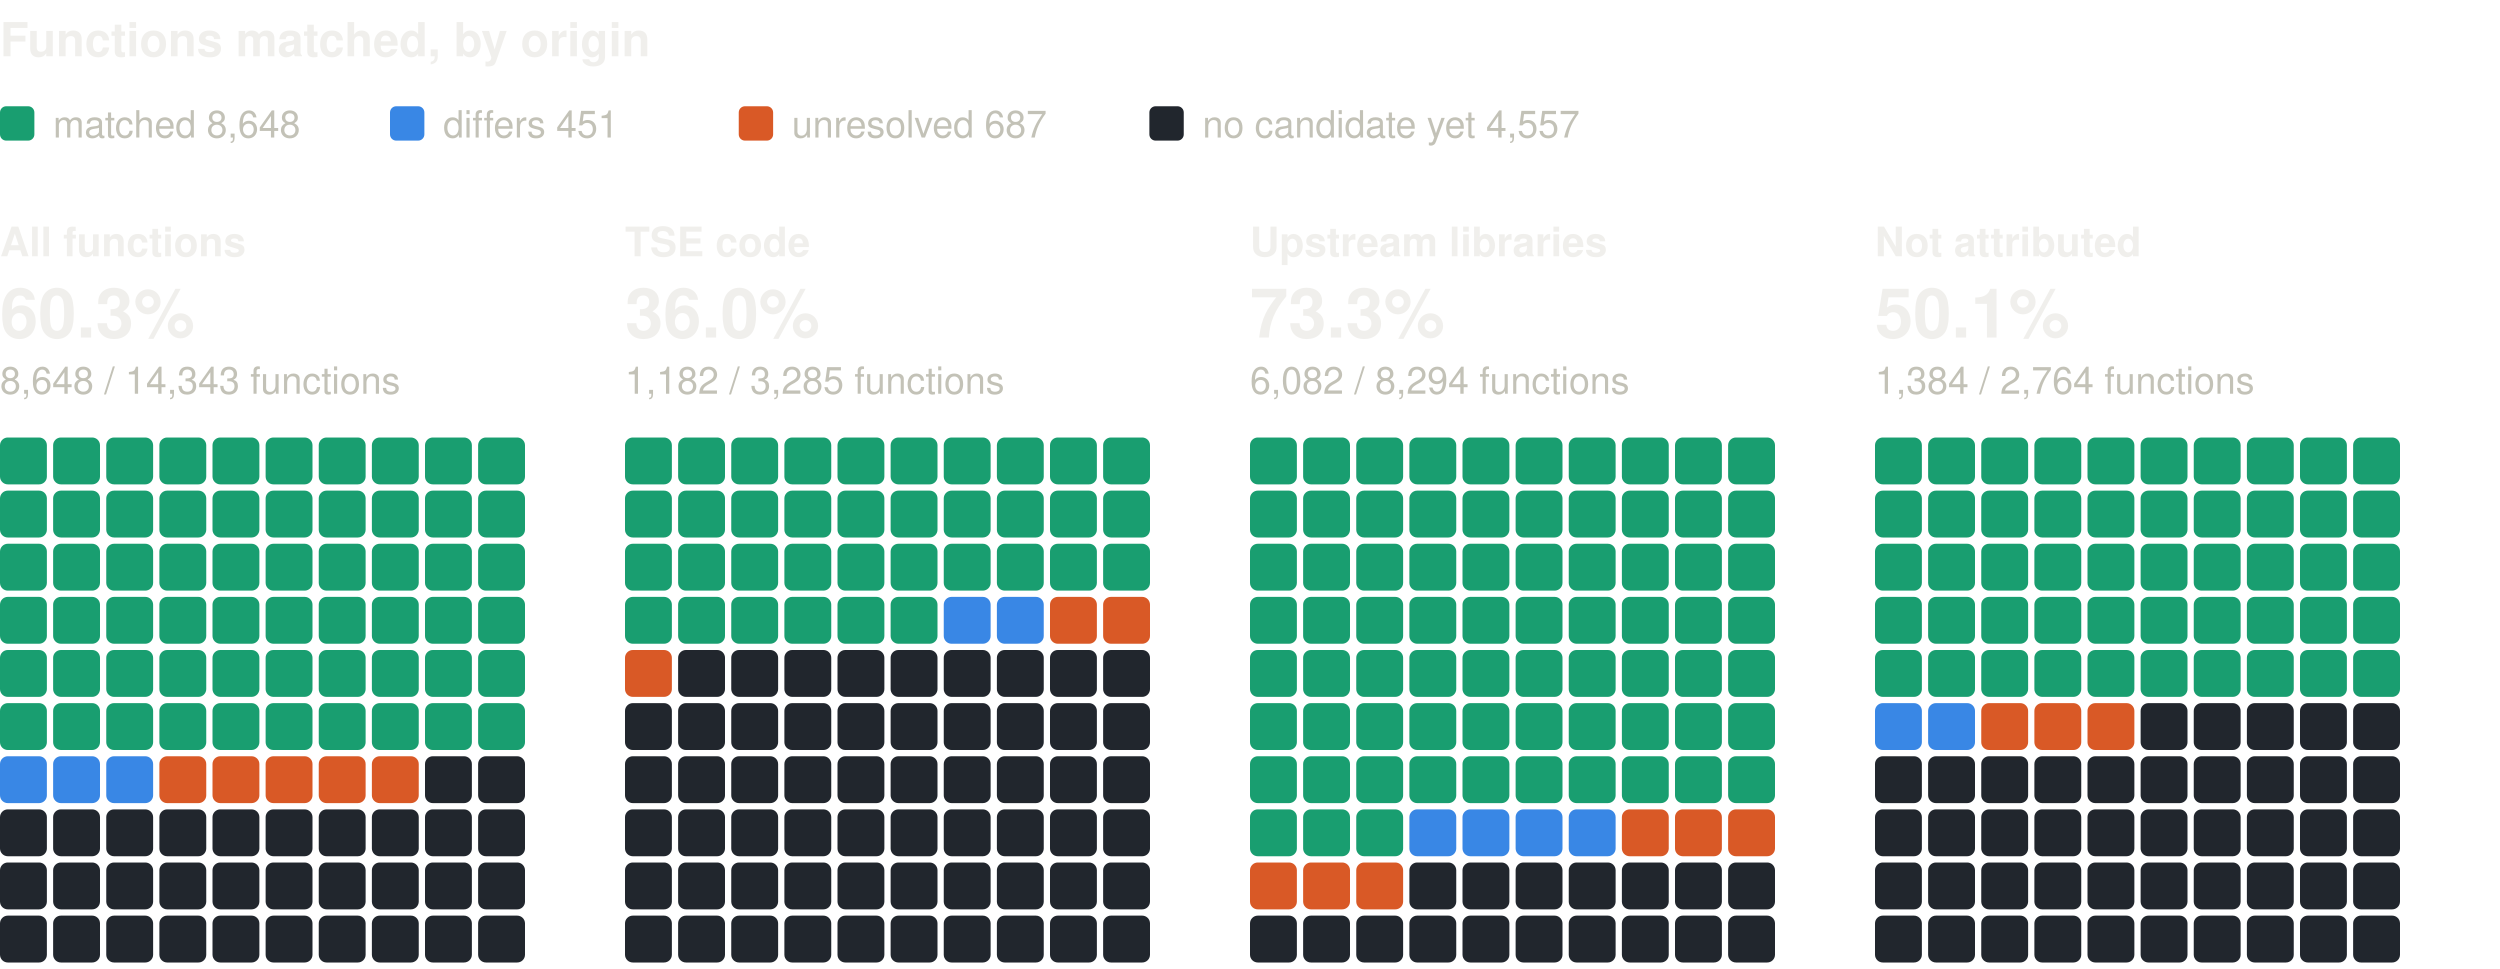
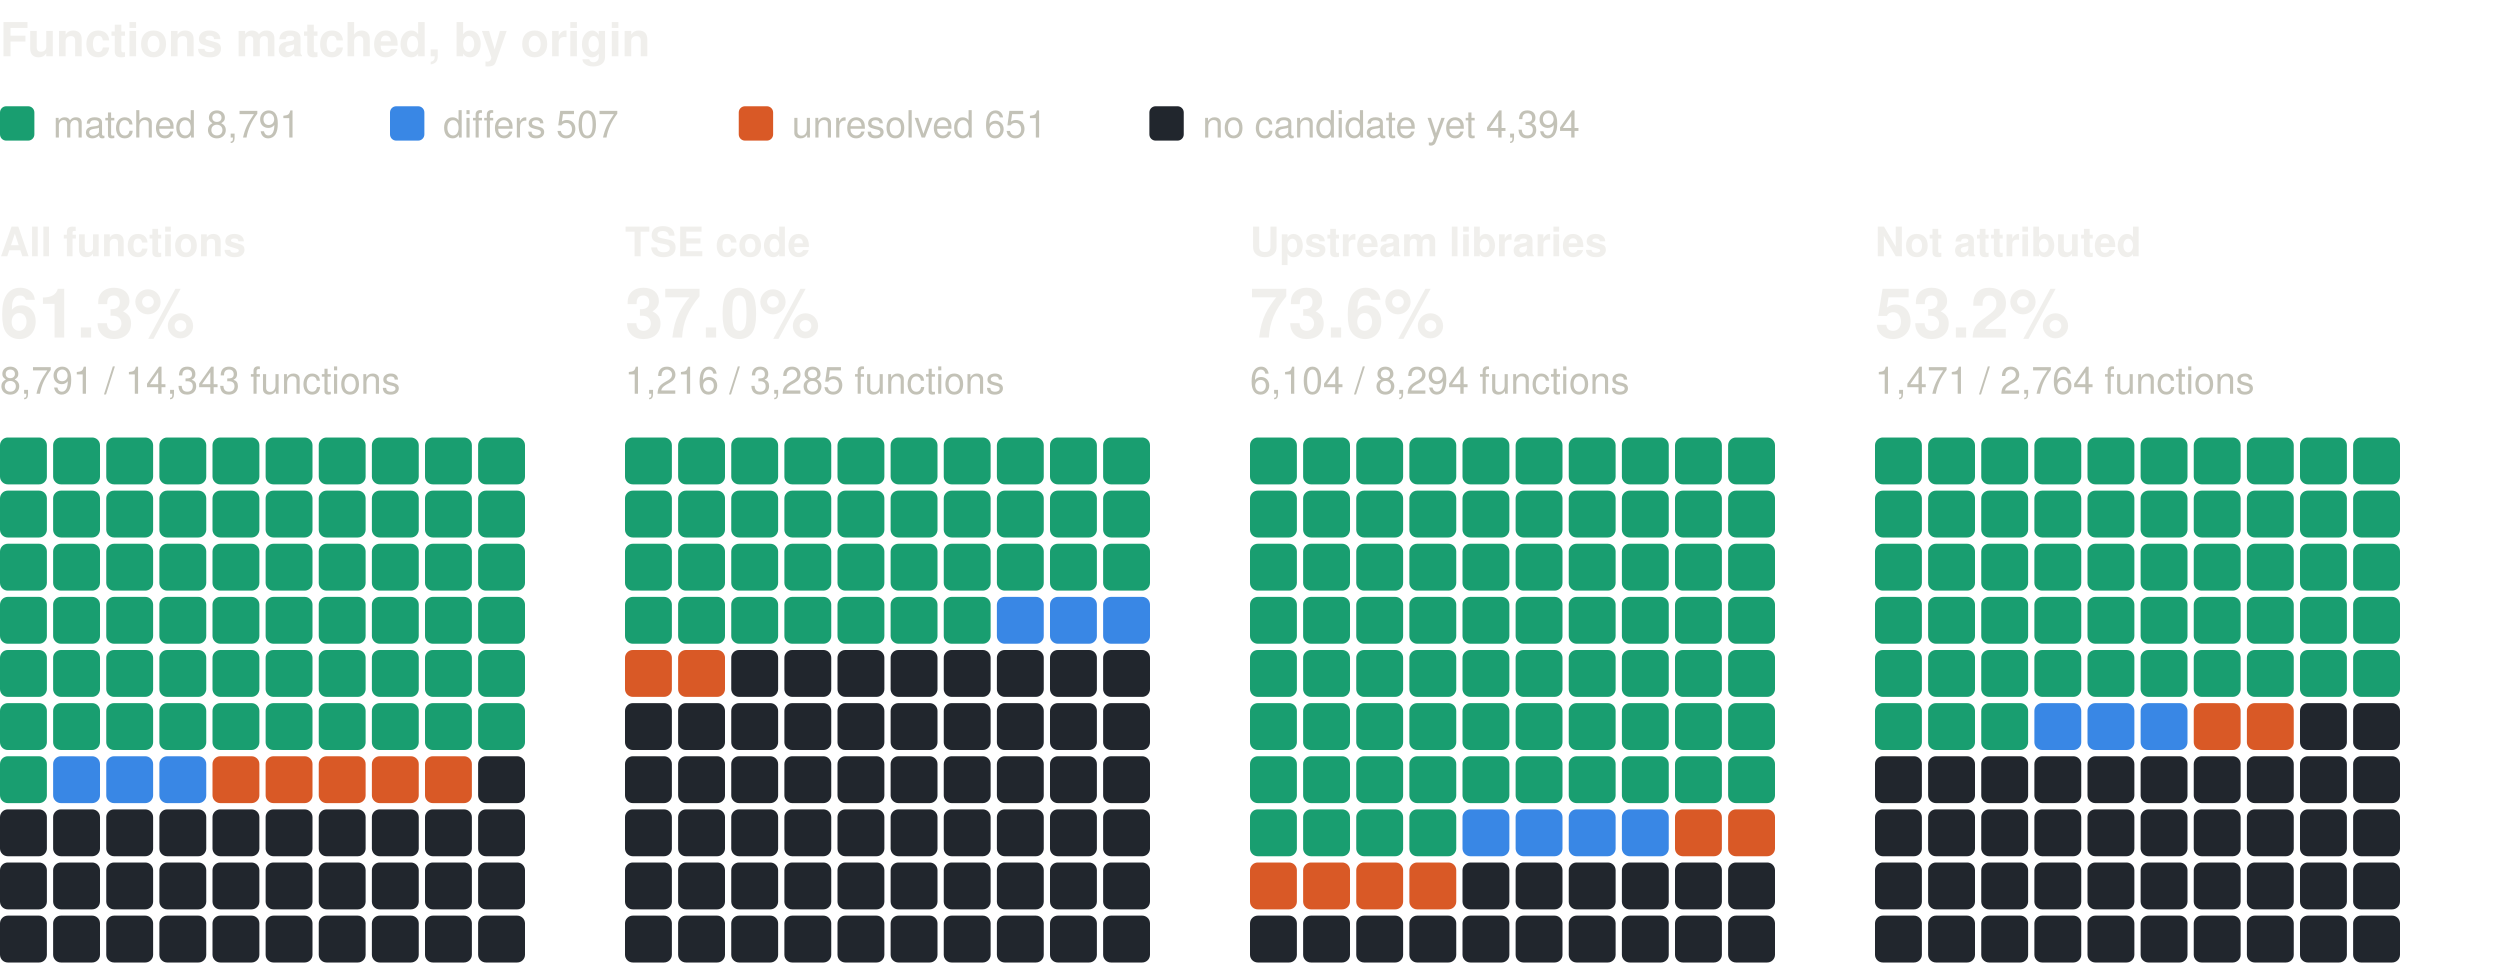
<svg xmlns="http://www.w3.org/2000/svg" width="800" height="310" viewBox="0 0 800 310" role="img" aria-label="Functions matched, by origin: one square per percent, coloured by verdict" font-family="system-ui, -apple-system, 'Segoe UI', Helvetica, Arial, sans-serif">
  <text x="0" y="18" font-size="15" fill="#f0efec" font-weight="600">Functions matched, by origin</text>
  <rect x="0" y="34" width="11" height="11" rx="2" fill="#199e70" />
-   <text x="17" y="44" font-size="12" fill="#c3c2b7">matched 8,648</text>
+   <text x="17" y="44" font-size="12" fill="#c3c2b7">matched 8,791</text>
  <rect x="124.8" y="34" width="11" height="11" rx="2" fill="#3987e5" />
-   <text x="141.8" y="44" font-size="12" fill="#c3c2b7">differs 451</text>
+   <text x="141.8" y="44" font-size="12" fill="#c3c2b7">differs 507</text>
  <rect x="236.4" y="34" width="11" height="11" rx="2" fill="#d95926" />
-   <text x="253.4" y="44" font-size="12" fill="#c3c2b7">unresolved 687</text>
+   <text x="253.4" y="44" font-size="12" fill="#c3c2b7">unresolved 651</text>
  <rect x="367.8" y="34" width="11" height="11" rx="2" fill="#21262d" />
-   <text x="384.8" y="44" font-size="12" fill="#c3c2b7">no candidate yet 4,557</text>
+   <text x="384.8" y="44" font-size="12" fill="#c3c2b7">no candidate yet 4,394</text>
  <text x="0" y="82" font-size="13" fill="#f0efec" font-weight="600">All functions</text>
-   <text x="0" y="108" font-size="22" fill="#f0efec" font-weight="600">60.3%</text>
-   <text x="0" y="126" font-size="12" fill="#c3c2b7">8,648 / 14,343 functions</text>
+   <text x="0" y="108" font-size="22" fill="#f0efec" font-weight="600">61.3%</text>
+   <text x="0" y="126" font-size="12" fill="#c3c2b7">8,791 / 14,343 functions</text>
  <rect x="0" y="140" width="15" height="15" rx="2.5" fill="#199e70" />
  <rect x="17" y="140" width="15" height="15" rx="2.5" fill="#199e70" />
  <rect x="34" y="140" width="15" height="15" rx="2.5" fill="#199e70" />
  <rect x="51" y="140" width="15" height="15" rx="2.5" fill="#199e70" />
  <rect x="68" y="140" width="15" height="15" rx="2.5" fill="#199e70" />
  <rect x="85" y="140" width="15" height="15" rx="2.5" fill="#199e70" />
  <rect x="102" y="140" width="15" height="15" rx="2.5" fill="#199e70" />
  <rect x="119" y="140" width="15" height="15" rx="2.5" fill="#199e70" />
  <rect x="136" y="140" width="15" height="15" rx="2.5" fill="#199e70" />
  <rect x="153" y="140" width="15" height="15" rx="2.5" fill="#199e70" />
  <rect x="0" y="157" width="15" height="15" rx="2.5" fill="#199e70" />
  <rect x="17" y="157" width="15" height="15" rx="2.5" fill="#199e70" />
  <rect x="34" y="157" width="15" height="15" rx="2.5" fill="#199e70" />
  <rect x="51" y="157" width="15" height="15" rx="2.5" fill="#199e70" />
  <rect x="68" y="157" width="15" height="15" rx="2.5" fill="#199e70" />
  <rect x="85" y="157" width="15" height="15" rx="2.5" fill="#199e70" />
  <rect x="102" y="157" width="15" height="15" rx="2.5" fill="#199e70" />
  <rect x="119" y="157" width="15" height="15" rx="2.5" fill="#199e70" />
  <rect x="136" y="157" width="15" height="15" rx="2.5" fill="#199e70" />
  <rect x="153" y="157" width="15" height="15" rx="2.5" fill="#199e70" />
  <rect x="0" y="174" width="15" height="15" rx="2.5" fill="#199e70" />
  <rect x="17" y="174" width="15" height="15" rx="2.5" fill="#199e70" />
  <rect x="34" y="174" width="15" height="15" rx="2.5" fill="#199e70" />
  <rect x="51" y="174" width="15" height="15" rx="2.5" fill="#199e70" />
  <rect x="68" y="174" width="15" height="15" rx="2.5" fill="#199e70" />
  <rect x="85" y="174" width="15" height="15" rx="2.5" fill="#199e70" />
  <rect x="102" y="174" width="15" height="15" rx="2.5" fill="#199e70" />
  <rect x="119" y="174" width="15" height="15" rx="2.5" fill="#199e70" />
  <rect x="136" y="174" width="15" height="15" rx="2.5" fill="#199e70" />
  <rect x="153" y="174" width="15" height="15" rx="2.5" fill="#199e70" />
  <rect x="0" y="191" width="15" height="15" rx="2.5" fill="#199e70" />
  <rect x="17" y="191" width="15" height="15" rx="2.5" fill="#199e70" />
  <rect x="34" y="191" width="15" height="15" rx="2.5" fill="#199e70" />
  <rect x="51" y="191" width="15" height="15" rx="2.5" fill="#199e70" />
  <rect x="68" y="191" width="15" height="15" rx="2.5" fill="#199e70" />
  <rect x="85" y="191" width="15" height="15" rx="2.5" fill="#199e70" />
  <rect x="102" y="191" width="15" height="15" rx="2.5" fill="#199e70" />
  <rect x="119" y="191" width="15" height="15" rx="2.5" fill="#199e70" />
  <rect x="136" y="191" width="15" height="15" rx="2.5" fill="#199e70" />
  <rect x="153" y="191" width="15" height="15" rx="2.5" fill="#199e70" />
  <rect x="0" y="208" width="15" height="15" rx="2.5" fill="#199e70" />
  <rect x="17" y="208" width="15" height="15" rx="2.5" fill="#199e70" />
  <rect x="34" y="208" width="15" height="15" rx="2.5" fill="#199e70" />
  <rect x="51" y="208" width="15" height="15" rx="2.5" fill="#199e70" />
  <rect x="68" y="208" width="15" height="15" rx="2.5" fill="#199e70" />
  <rect x="85" y="208" width="15" height="15" rx="2.5" fill="#199e70" />
  <rect x="102" y="208" width="15" height="15" rx="2.5" fill="#199e70" />
  <rect x="119" y="208" width="15" height="15" rx="2.5" fill="#199e70" />
  <rect x="136" y="208" width="15" height="15" rx="2.5" fill="#199e70" />
  <rect x="153" y="208" width="15" height="15" rx="2.5" fill="#199e70" />
  <rect x="0" y="225" width="15" height="15" rx="2.5" fill="#199e70" />
  <rect x="17" y="225" width="15" height="15" rx="2.5" fill="#199e70" />
  <rect x="34" y="225" width="15" height="15" rx="2.5" fill="#199e70" />
  <rect x="51" y="225" width="15" height="15" rx="2.5" fill="#199e70" />
  <rect x="68" y="225" width="15" height="15" rx="2.5" fill="#199e70" />
  <rect x="85" y="225" width="15" height="15" rx="2.5" fill="#199e70" />
  <rect x="102" y="225" width="15" height="15" rx="2.5" fill="#199e70" />
  <rect x="119" y="225" width="15" height="15" rx="2.5" fill="#199e70" />
  <rect x="136" y="225" width="15" height="15" rx="2.5" fill="#199e70" />
  <rect x="153" y="225" width="15" height="15" rx="2.5" fill="#199e70" />
-   <rect x="0" y="242" width="15" height="15" rx="2.5" fill="#3987e5" />
+   <rect x="0" y="242" width="15" height="15" rx="2.5" fill="#199e70" />
  <rect x="17" y="242" width="15" height="15" rx="2.5" fill="#3987e5" />
  <rect x="34" y="242" width="15" height="15" rx="2.5" fill="#3987e5" />
-   <rect x="51" y="242" width="15" height="15" rx="2.5" fill="#d95926" />
+   <rect x="51" y="242" width="15" height="15" rx="2.5" fill="#3987e5" />
  <rect x="68" y="242" width="15" height="15" rx="2.5" fill="#d95926" />
  <rect x="85" y="242" width="15" height="15" rx="2.5" fill="#d95926" />
  <rect x="102" y="242" width="15" height="15" rx="2.5" fill="#d95926" />
  <rect x="119" y="242" width="15" height="15" rx="2.5" fill="#d95926" />
-   <rect x="136" y="242" width="15" height="15" rx="2.5" fill="#21262d" />
+   <rect x="136" y="242" width="15" height="15" rx="2.5" fill="#d95926" />
  <rect x="153" y="242" width="15" height="15" rx="2.5" fill="#21262d" />
  <rect x="0" y="259" width="15" height="15" rx="2.5" fill="#21262d" />
  <rect x="17" y="259" width="15" height="15" rx="2.5" fill="#21262d" />
  <rect x="34" y="259" width="15" height="15" rx="2.5" fill="#21262d" />
  <rect x="51" y="259" width="15" height="15" rx="2.5" fill="#21262d" />
  <rect x="68" y="259" width="15" height="15" rx="2.5" fill="#21262d" />
  <rect x="85" y="259" width="15" height="15" rx="2.5" fill="#21262d" />
  <rect x="102" y="259" width="15" height="15" rx="2.5" fill="#21262d" />
  <rect x="119" y="259" width="15" height="15" rx="2.5" fill="#21262d" />
  <rect x="136" y="259" width="15" height="15" rx="2.5" fill="#21262d" />
  <rect x="153" y="259" width="15" height="15" rx="2.5" fill="#21262d" />
  <rect x="0" y="276" width="15" height="15" rx="2.5" fill="#21262d" />
  <rect x="17" y="276" width="15" height="15" rx="2.5" fill="#21262d" />
  <rect x="34" y="276" width="15" height="15" rx="2.5" fill="#21262d" />
  <rect x="51" y="276" width="15" height="15" rx="2.5" fill="#21262d" />
  <rect x="68" y="276" width="15" height="15" rx="2.5" fill="#21262d" />
  <rect x="85" y="276" width="15" height="15" rx="2.5" fill="#21262d" />
  <rect x="102" y="276" width="15" height="15" rx="2.5" fill="#21262d" />
  <rect x="119" y="276" width="15" height="15" rx="2.5" fill="#21262d" />
  <rect x="136" y="276" width="15" height="15" rx="2.5" fill="#21262d" />
  <rect x="153" y="276" width="15" height="15" rx="2.5" fill="#21262d" />
  <rect x="0" y="293" width="15" height="15" rx="2.5" fill="#21262d" />
  <rect x="17" y="293" width="15" height="15" rx="2.5" fill="#21262d" />
  <rect x="34" y="293" width="15" height="15" rx="2.5" fill="#21262d" />
  <rect x="51" y="293" width="15" height="15" rx="2.5" fill="#21262d" />
  <rect x="68" y="293" width="15" height="15" rx="2.5" fill="#21262d" />
  <rect x="85" y="293" width="15" height="15" rx="2.5" fill="#21262d" />
  <rect x="102" y="293" width="15" height="15" rx="2.5" fill="#21262d" />
  <rect x="119" y="293" width="15" height="15" rx="2.5" fill="#21262d" />
  <rect x="136" y="293" width="15" height="15" rx="2.5" fill="#21262d" />
  <rect x="153" y="293" width="15" height="15" rx="2.5" fill="#21262d" />
  <text x="200" y="82" font-size="13" fill="#f0efec" font-weight="600">TSE code</text>
-   <text x="200" y="108" font-size="22" fill="#f0efec" font-weight="600">36.0%</text>
-   <text x="200" y="126" font-size="12" fill="#c3c2b7">1,182 / 3,285 functions</text>
+   <text x="200" y="108" font-size="22" fill="#f0efec" font-weight="600">37.0%</text>
+   <text x="200" y="126" font-size="12" fill="#c3c2b7">1,216 / 3,285 functions</text>
  <rect x="200" y="140" width="15" height="15" rx="2.5" fill="#199e70" />
  <rect x="217" y="140" width="15" height="15" rx="2.5" fill="#199e70" />
  <rect x="234" y="140" width="15" height="15" rx="2.5" fill="#199e70" />
  <rect x="251" y="140" width="15" height="15" rx="2.5" fill="#199e70" />
  <rect x="268" y="140" width="15" height="15" rx="2.5" fill="#199e70" />
  <rect x="285" y="140" width="15" height="15" rx="2.5" fill="#199e70" />
  <rect x="302" y="140" width="15" height="15" rx="2.5" fill="#199e70" />
  <rect x="319" y="140" width="15" height="15" rx="2.5" fill="#199e70" />
  <rect x="336" y="140" width="15" height="15" rx="2.5" fill="#199e70" />
  <rect x="353" y="140" width="15" height="15" rx="2.5" fill="#199e70" />
  <rect x="200" y="157" width="15" height="15" rx="2.5" fill="#199e70" />
  <rect x="217" y="157" width="15" height="15" rx="2.5" fill="#199e70" />
  <rect x="234" y="157" width="15" height="15" rx="2.5" fill="#199e70" />
  <rect x="251" y="157" width="15" height="15" rx="2.5" fill="#199e70" />
  <rect x="268" y="157" width="15" height="15" rx="2.5" fill="#199e70" />
  <rect x="285" y="157" width="15" height="15" rx="2.5" fill="#199e70" />
  <rect x="302" y="157" width="15" height="15" rx="2.5" fill="#199e70" />
  <rect x="319" y="157" width="15" height="15" rx="2.5" fill="#199e70" />
  <rect x="336" y="157" width="15" height="15" rx="2.5" fill="#199e70" />
  <rect x="353" y="157" width="15" height="15" rx="2.5" fill="#199e70" />
  <rect x="200" y="174" width="15" height="15" rx="2.5" fill="#199e70" />
  <rect x="217" y="174" width="15" height="15" rx="2.5" fill="#199e70" />
  <rect x="234" y="174" width="15" height="15" rx="2.5" fill="#199e70" />
  <rect x="251" y="174" width="15" height="15" rx="2.5" fill="#199e70" />
  <rect x="268" y="174" width="15" height="15" rx="2.5" fill="#199e70" />
  <rect x="285" y="174" width="15" height="15" rx="2.5" fill="#199e70" />
  <rect x="302" y="174" width="15" height="15" rx="2.5" fill="#199e70" />
  <rect x="319" y="174" width="15" height="15" rx="2.5" fill="#199e70" />
  <rect x="336" y="174" width="15" height="15" rx="2.5" fill="#199e70" />
  <rect x="353" y="174" width="15" height="15" rx="2.5" fill="#199e70" />
  <rect x="200" y="191" width="15" height="15" rx="2.5" fill="#199e70" />
  <rect x="217" y="191" width="15" height="15" rx="2.5" fill="#199e70" />
  <rect x="234" y="191" width="15" height="15" rx="2.5" fill="#199e70" />
  <rect x="251" y="191" width="15" height="15" rx="2.5" fill="#199e70" />
  <rect x="268" y="191" width="15" height="15" rx="2.5" fill="#199e70" />
  <rect x="285" y="191" width="15" height="15" rx="2.5" fill="#199e70" />
-   <rect x="302" y="191" width="15" height="15" rx="2.5" fill="#3987e5" />
+   <rect x="302" y="191" width="15" height="15" rx="2.5" fill="#199e70" />
  <rect x="319" y="191" width="15" height="15" rx="2.5" fill="#3987e5" />
-   <rect x="336" y="191" width="15" height="15" rx="2.5" fill="#d95926" />
-   <rect x="353" y="191" width="15" height="15" rx="2.5" fill="#d95926" />
+   <rect x="336" y="191" width="15" height="15" rx="2.5" fill="#3987e5" />
+   <rect x="353" y="191" width="15" height="15" rx="2.5" fill="#3987e5" />
  <rect x="200" y="208" width="15" height="15" rx="2.5" fill="#d95926" />
-   <rect x="217" y="208" width="15" height="15" rx="2.5" fill="#21262d" />
+   <rect x="217" y="208" width="15" height="15" rx="2.5" fill="#d95926" />
  <rect x="234" y="208" width="15" height="15" rx="2.5" fill="#21262d" />
  <rect x="251" y="208" width="15" height="15" rx="2.5" fill="#21262d" />
  <rect x="268" y="208" width="15" height="15" rx="2.5" fill="#21262d" />
  <rect x="285" y="208" width="15" height="15" rx="2.5" fill="#21262d" />
  <rect x="302" y="208" width="15" height="15" rx="2.5" fill="#21262d" />
  <rect x="319" y="208" width="15" height="15" rx="2.5" fill="#21262d" />
  <rect x="336" y="208" width="15" height="15" rx="2.5" fill="#21262d" />
  <rect x="353" y="208" width="15" height="15" rx="2.5" fill="#21262d" />
  <rect x="200" y="225" width="15" height="15" rx="2.5" fill="#21262d" />
  <rect x="217" y="225" width="15" height="15" rx="2.5" fill="#21262d" />
  <rect x="234" y="225" width="15" height="15" rx="2.5" fill="#21262d" />
  <rect x="251" y="225" width="15" height="15" rx="2.5" fill="#21262d" />
  <rect x="268" y="225" width="15" height="15" rx="2.5" fill="#21262d" />
  <rect x="285" y="225" width="15" height="15" rx="2.5" fill="#21262d" />
  <rect x="302" y="225" width="15" height="15" rx="2.5" fill="#21262d" />
  <rect x="319" y="225" width="15" height="15" rx="2.5" fill="#21262d" />
  <rect x="336" y="225" width="15" height="15" rx="2.5" fill="#21262d" />
  <rect x="353" y="225" width="15" height="15" rx="2.5" fill="#21262d" />
  <rect x="200" y="242" width="15" height="15" rx="2.5" fill="#21262d" />
  <rect x="217" y="242" width="15" height="15" rx="2.5" fill="#21262d" />
  <rect x="234" y="242" width="15" height="15" rx="2.5" fill="#21262d" />
  <rect x="251" y="242" width="15" height="15" rx="2.5" fill="#21262d" />
  <rect x="268" y="242" width="15" height="15" rx="2.5" fill="#21262d" />
  <rect x="285" y="242" width="15" height="15" rx="2.5" fill="#21262d" />
  <rect x="302" y="242" width="15" height="15" rx="2.5" fill="#21262d" />
  <rect x="319" y="242" width="15" height="15" rx="2.5" fill="#21262d" />
  <rect x="336" y="242" width="15" height="15" rx="2.5" fill="#21262d" />
  <rect x="353" y="242" width="15" height="15" rx="2.5" fill="#21262d" />
  <rect x="200" y="259" width="15" height="15" rx="2.5" fill="#21262d" />
  <rect x="217" y="259" width="15" height="15" rx="2.5" fill="#21262d" />
  <rect x="234" y="259" width="15" height="15" rx="2.5" fill="#21262d" />
  <rect x="251" y="259" width="15" height="15" rx="2.5" fill="#21262d" />
  <rect x="268" y="259" width="15" height="15" rx="2.5" fill="#21262d" />
  <rect x="285" y="259" width="15" height="15" rx="2.5" fill="#21262d" />
  <rect x="302" y="259" width="15" height="15" rx="2.5" fill="#21262d" />
  <rect x="319" y="259" width="15" height="15" rx="2.5" fill="#21262d" />
  <rect x="336" y="259" width="15" height="15" rx="2.5" fill="#21262d" />
  <rect x="353" y="259" width="15" height="15" rx="2.5" fill="#21262d" />
  <rect x="200" y="276" width="15" height="15" rx="2.5" fill="#21262d" />
  <rect x="217" y="276" width="15" height="15" rx="2.5" fill="#21262d" />
  <rect x="234" y="276" width="15" height="15" rx="2.5" fill="#21262d" />
  <rect x="251" y="276" width="15" height="15" rx="2.5" fill="#21262d" />
  <rect x="268" y="276" width="15" height="15" rx="2.5" fill="#21262d" />
  <rect x="285" y="276" width="15" height="15" rx="2.5" fill="#21262d" />
  <rect x="302" y="276" width="15" height="15" rx="2.5" fill="#21262d" />
  <rect x="319" y="276" width="15" height="15" rx="2.5" fill="#21262d" />
  <rect x="336" y="276" width="15" height="15" rx="2.5" fill="#21262d" />
  <rect x="353" y="276" width="15" height="15" rx="2.5" fill="#21262d" />
  <rect x="200" y="293" width="15" height="15" rx="2.5" fill="#21262d" />
  <rect x="217" y="293" width="15" height="15" rx="2.5" fill="#21262d" />
  <rect x="234" y="293" width="15" height="15" rx="2.5" fill="#21262d" />
  <rect x="251" y="293" width="15" height="15" rx="2.5" fill="#21262d" />
  <rect x="268" y="293" width="15" height="15" rx="2.5" fill="#21262d" />
  <rect x="285" y="293" width="15" height="15" rx="2.5" fill="#21262d" />
  <rect x="302" y="293" width="15" height="15" rx="2.5" fill="#21262d" />
  <rect x="319" y="293" width="15" height="15" rx="2.5" fill="#21262d" />
  <rect x="336" y="293" width="15" height="15" rx="2.5" fill="#21262d" />
  <rect x="353" y="293" width="15" height="15" rx="2.5" fill="#21262d" />
  <text x="400" y="82" font-size="13" fill="#f0efec" font-weight="600">Upstream libraries</text>
-   <text x="400" y="108" font-size="22" fill="#f0efec" font-weight="600">73.3%</text>
-   <text x="400" y="126" font-size="12" fill="#c3c2b7">6,082 / 8,294 functions</text>
+   <text x="400" y="108" font-size="22" fill="#f0efec" font-weight="600">73.6%</text>
+   <text x="400" y="126" font-size="12" fill="#c3c2b7">6,104 / 8,294 functions</text>
  <rect x="400" y="140" width="15" height="15" rx="2.5" fill="#199e70" />
  <rect x="417" y="140" width="15" height="15" rx="2.5" fill="#199e70" />
  <rect x="434" y="140" width="15" height="15" rx="2.5" fill="#199e70" />
  <rect x="451" y="140" width="15" height="15" rx="2.5" fill="#199e70" />
  <rect x="468" y="140" width="15" height="15" rx="2.5" fill="#199e70" />
  <rect x="485" y="140" width="15" height="15" rx="2.5" fill="#199e70" />
  <rect x="502" y="140" width="15" height="15" rx="2.5" fill="#199e70" />
  <rect x="519" y="140" width="15" height="15" rx="2.5" fill="#199e70" />
  <rect x="536" y="140" width="15" height="15" rx="2.5" fill="#199e70" />
  <rect x="553" y="140" width="15" height="15" rx="2.5" fill="#199e70" />
  <rect x="400" y="157" width="15" height="15" rx="2.5" fill="#199e70" />
  <rect x="417" y="157" width="15" height="15" rx="2.5" fill="#199e70" />
  <rect x="434" y="157" width="15" height="15" rx="2.5" fill="#199e70" />
  <rect x="451" y="157" width="15" height="15" rx="2.5" fill="#199e70" />
  <rect x="468" y="157" width="15" height="15" rx="2.5" fill="#199e70" />
  <rect x="485" y="157" width="15" height="15" rx="2.5" fill="#199e70" />
  <rect x="502" y="157" width="15" height="15" rx="2.5" fill="#199e70" />
  <rect x="519" y="157" width="15" height="15" rx="2.5" fill="#199e70" />
  <rect x="536" y="157" width="15" height="15" rx="2.5" fill="#199e70" />
  <rect x="553" y="157" width="15" height="15" rx="2.5" fill="#199e70" />
  <rect x="400" y="174" width="15" height="15" rx="2.5" fill="#199e70" />
  <rect x="417" y="174" width="15" height="15" rx="2.5" fill="#199e70" />
  <rect x="434" y="174" width="15" height="15" rx="2.5" fill="#199e70" />
  <rect x="451" y="174" width="15" height="15" rx="2.5" fill="#199e70" />
  <rect x="468" y="174" width="15" height="15" rx="2.5" fill="#199e70" />
  <rect x="485" y="174" width="15" height="15" rx="2.5" fill="#199e70" />
  <rect x="502" y="174" width="15" height="15" rx="2.5" fill="#199e70" />
  <rect x="519" y="174" width="15" height="15" rx="2.5" fill="#199e70" />
  <rect x="536" y="174" width="15" height="15" rx="2.5" fill="#199e70" />
  <rect x="553" y="174" width="15" height="15" rx="2.5" fill="#199e70" />
  <rect x="400" y="191" width="15" height="15" rx="2.5" fill="#199e70" />
  <rect x="417" y="191" width="15" height="15" rx="2.5" fill="#199e70" />
  <rect x="434" y="191" width="15" height="15" rx="2.5" fill="#199e70" />
  <rect x="451" y="191" width="15" height="15" rx="2.5" fill="#199e70" />
  <rect x="468" y="191" width="15" height="15" rx="2.5" fill="#199e70" />
  <rect x="485" y="191" width="15" height="15" rx="2.5" fill="#199e70" />
  <rect x="502" y="191" width="15" height="15" rx="2.5" fill="#199e70" />
  <rect x="519" y="191" width="15" height="15" rx="2.5" fill="#199e70" />
  <rect x="536" y="191" width="15" height="15" rx="2.5" fill="#199e70" />
  <rect x="553" y="191" width="15" height="15" rx="2.5" fill="#199e70" />
  <rect x="400" y="208" width="15" height="15" rx="2.5" fill="#199e70" />
  <rect x="417" y="208" width="15" height="15" rx="2.5" fill="#199e70" />
  <rect x="434" y="208" width="15" height="15" rx="2.5" fill="#199e70" />
  <rect x="451" y="208" width="15" height="15" rx="2.5" fill="#199e70" />
  <rect x="468" y="208" width="15" height="15" rx="2.5" fill="#199e70" />
  <rect x="485" y="208" width="15" height="15" rx="2.5" fill="#199e70" />
  <rect x="502" y="208" width="15" height="15" rx="2.5" fill="#199e70" />
  <rect x="519" y="208" width="15" height="15" rx="2.5" fill="#199e70" />
  <rect x="536" y="208" width="15" height="15" rx="2.5" fill="#199e70" />
  <rect x="553" y="208" width="15" height="15" rx="2.5" fill="#199e70" />
  <rect x="400" y="225" width="15" height="15" rx="2.5" fill="#199e70" />
  <rect x="417" y="225" width="15" height="15" rx="2.5" fill="#199e70" />
  <rect x="434" y="225" width="15" height="15" rx="2.5" fill="#199e70" />
  <rect x="451" y="225" width="15" height="15" rx="2.5" fill="#199e70" />
  <rect x="468" y="225" width="15" height="15" rx="2.5" fill="#199e70" />
  <rect x="485" y="225" width="15" height="15" rx="2.5" fill="#199e70" />
  <rect x="502" y="225" width="15" height="15" rx="2.5" fill="#199e70" />
  <rect x="519" y="225" width="15" height="15" rx="2.5" fill="#199e70" />
  <rect x="536" y="225" width="15" height="15" rx="2.5" fill="#199e70" />
  <rect x="553" y="225" width="15" height="15" rx="2.5" fill="#199e70" />
  <rect x="400" y="242" width="15" height="15" rx="2.5" fill="#199e70" />
  <rect x="417" y="242" width="15" height="15" rx="2.5" fill="#199e70" />
  <rect x="434" y="242" width="15" height="15" rx="2.5" fill="#199e70" />
  <rect x="451" y="242" width="15" height="15" rx="2.5" fill="#199e70" />
  <rect x="468" y="242" width="15" height="15" rx="2.5" fill="#199e70" />
  <rect x="485" y="242" width="15" height="15" rx="2.5" fill="#199e70" />
  <rect x="502" y="242" width="15" height="15" rx="2.5" fill="#199e70" />
  <rect x="519" y="242" width="15" height="15" rx="2.5" fill="#199e70" />
  <rect x="536" y="242" width="15" height="15" rx="2.5" fill="#199e70" />
  <rect x="553" y="242" width="15" height="15" rx="2.5" fill="#199e70" />
  <rect x="400" y="259" width="15" height="15" rx="2.5" fill="#199e70" />
  <rect x="417" y="259" width="15" height="15" rx="2.5" fill="#199e70" />
  <rect x="434" y="259" width="15" height="15" rx="2.5" fill="#199e70" />
-   <rect x="451" y="259" width="15" height="15" rx="2.5" fill="#3987e5" />
+   <rect x="451" y="259" width="15" height="15" rx="2.5" fill="#199e70" />
  <rect x="468" y="259" width="15" height="15" rx="2.5" fill="#3987e5" />
  <rect x="485" y="259" width="15" height="15" rx="2.5" fill="#3987e5" />
  <rect x="502" y="259" width="15" height="15" rx="2.5" fill="#3987e5" />
-   <rect x="519" y="259" width="15" height="15" rx="2.5" fill="#d95926" />
+   <rect x="519" y="259" width="15" height="15" rx="2.5" fill="#3987e5" />
  <rect x="536" y="259" width="15" height="15" rx="2.5" fill="#d95926" />
  <rect x="553" y="259" width="15" height="15" rx="2.5" fill="#d95926" />
  <rect x="400" y="276" width="15" height="15" rx="2.5" fill="#d95926" />
  <rect x="417" y="276" width="15" height="15" rx="2.5" fill="#d95926" />
  <rect x="434" y="276" width="15" height="15" rx="2.5" fill="#d95926" />
-   <rect x="451" y="276" width="15" height="15" rx="2.5" fill="#21262d" />
+   <rect x="451" y="276" width="15" height="15" rx="2.5" fill="#d95926" />
  <rect x="468" y="276" width="15" height="15" rx="2.5" fill="#21262d" />
  <rect x="485" y="276" width="15" height="15" rx="2.5" fill="#21262d" />
  <rect x="502" y="276" width="15" height="15" rx="2.5" fill="#21262d" />
  <rect x="519" y="276" width="15" height="15" rx="2.5" fill="#21262d" />
  <rect x="536" y="276" width="15" height="15" rx="2.5" fill="#21262d" />
  <rect x="553" y="276" width="15" height="15" rx="2.5" fill="#21262d" />
  <rect x="400" y="293" width="15" height="15" rx="2.5" fill="#21262d" />
  <rect x="417" y="293" width="15" height="15" rx="2.5" fill="#21262d" />
  <rect x="434" y="293" width="15" height="15" rx="2.5" fill="#21262d" />
  <rect x="451" y="293" width="15" height="15" rx="2.5" fill="#21262d" />
  <rect x="468" y="293" width="15" height="15" rx="2.5" fill="#21262d" />
  <rect x="485" y="293" width="15" height="15" rx="2.5" fill="#21262d" />
  <rect x="502" y="293" width="15" height="15" rx="2.5" fill="#21262d" />
  <rect x="519" y="293" width="15" height="15" rx="2.5" fill="#21262d" />
  <rect x="536" y="293" width="15" height="15" rx="2.5" fill="#21262d" />
  <rect x="553" y="293" width="15" height="15" rx="2.5" fill="#21262d" />
  <text x="600" y="82" font-size="13" fill="#f0efec" font-weight="600">Not attributed</text>
-   <text x="600" y="108" font-size="22" fill="#f0efec" font-weight="600">50.1%</text>
-   <text x="600" y="126" font-size="12" fill="#c3c2b7">1,384 / 2,764 functions</text>
+   <text x="600" y="108" font-size="22" fill="#f0efec" font-weight="600">53.2%</text>
+   <text x="600" y="126" font-size="12" fill="#c3c2b7">1,471 / 2,764 functions</text>
  <rect x="600" y="140" width="15" height="15" rx="2.5" fill="#199e70" />
  <rect x="617" y="140" width="15" height="15" rx="2.5" fill="#199e70" />
  <rect x="634" y="140" width="15" height="15" rx="2.5" fill="#199e70" />
  <rect x="651" y="140" width="15" height="15" rx="2.5" fill="#199e70" />
  <rect x="668" y="140" width="15" height="15" rx="2.5" fill="#199e70" />
  <rect x="685" y="140" width="15" height="15" rx="2.5" fill="#199e70" />
  <rect x="702" y="140" width="15" height="15" rx="2.5" fill="#199e70" />
  <rect x="719" y="140" width="15" height="15" rx="2.5" fill="#199e70" />
  <rect x="736" y="140" width="15" height="15" rx="2.5" fill="#199e70" />
  <rect x="753" y="140" width="15" height="15" rx="2.5" fill="#199e70" />
  <rect x="600" y="157" width="15" height="15" rx="2.5" fill="#199e70" />
  <rect x="617" y="157" width="15" height="15" rx="2.5" fill="#199e70" />
  <rect x="634" y="157" width="15" height="15" rx="2.5" fill="#199e70" />
  <rect x="651" y="157" width="15" height="15" rx="2.5" fill="#199e70" />
  <rect x="668" y="157" width="15" height="15" rx="2.5" fill="#199e70" />
  <rect x="685" y="157" width="15" height="15" rx="2.5" fill="#199e70" />
  <rect x="702" y="157" width="15" height="15" rx="2.5" fill="#199e70" />
  <rect x="719" y="157" width="15" height="15" rx="2.5" fill="#199e70" />
  <rect x="736" y="157" width="15" height="15" rx="2.5" fill="#199e70" />
  <rect x="753" y="157" width="15" height="15" rx="2.5" fill="#199e70" />
  <rect x="600" y="174" width="15" height="15" rx="2.5" fill="#199e70" />
  <rect x="617" y="174" width="15" height="15" rx="2.5" fill="#199e70" />
  <rect x="634" y="174" width="15" height="15" rx="2.5" fill="#199e70" />
  <rect x="651" y="174" width="15" height="15" rx="2.5" fill="#199e70" />
  <rect x="668" y="174" width="15" height="15" rx="2.5" fill="#199e70" />
  <rect x="685" y="174" width="15" height="15" rx="2.5" fill="#199e70" />
  <rect x="702" y="174" width="15" height="15" rx="2.5" fill="#199e70" />
  <rect x="719" y="174" width="15" height="15" rx="2.5" fill="#199e70" />
  <rect x="736" y="174" width="15" height="15" rx="2.5" fill="#199e70" />
  <rect x="753" y="174" width="15" height="15" rx="2.5" fill="#199e70" />
  <rect x="600" y="191" width="15" height="15" rx="2.5" fill="#199e70" />
  <rect x="617" y="191" width="15" height="15" rx="2.5" fill="#199e70" />
  <rect x="634" y="191" width="15" height="15" rx="2.5" fill="#199e70" />
  <rect x="651" y="191" width="15" height="15" rx="2.5" fill="#199e70" />
  <rect x="668" y="191" width="15" height="15" rx="2.5" fill="#199e70" />
  <rect x="685" y="191" width="15" height="15" rx="2.5" fill="#199e70" />
  <rect x="702" y="191" width="15" height="15" rx="2.5" fill="#199e70" />
  <rect x="719" y="191" width="15" height="15" rx="2.5" fill="#199e70" />
  <rect x="736" y="191" width="15" height="15" rx="2.5" fill="#199e70" />
  <rect x="753" y="191" width="15" height="15" rx="2.5" fill="#199e70" />
  <rect x="600" y="208" width="15" height="15" rx="2.5" fill="#199e70" />
  <rect x="617" y="208" width="15" height="15" rx="2.5" fill="#199e70" />
  <rect x="634" y="208" width="15" height="15" rx="2.5" fill="#199e70" />
  <rect x="651" y="208" width="15" height="15" rx="2.5" fill="#199e70" />
  <rect x="668" y="208" width="15" height="15" rx="2.5" fill="#199e70" />
  <rect x="685" y="208" width="15" height="15" rx="2.5" fill="#199e70" />
  <rect x="702" y="208" width="15" height="15" rx="2.5" fill="#199e70" />
  <rect x="719" y="208" width="15" height="15" rx="2.5" fill="#199e70" />
  <rect x="736" y="208" width="15" height="15" rx="2.5" fill="#199e70" />
  <rect x="753" y="208" width="15" height="15" rx="2.5" fill="#199e70" />
-   <rect x="600" y="225" width="15" height="15" rx="2.5" fill="#3987e5" />
-   <rect x="617" y="225" width="15" height="15" rx="2.5" fill="#3987e5" />
-   <rect x="634" y="225" width="15" height="15" rx="2.5" fill="#d95926" />
-   <rect x="651" y="225" width="15" height="15" rx="2.5" fill="#d95926" />
-   <rect x="668" y="225" width="15" height="15" rx="2.5" fill="#d95926" />
-   <rect x="685" y="225" width="15" height="15" rx="2.5" fill="#21262d" />
-   <rect x="702" y="225" width="15" height="15" rx="2.5" fill="#21262d" />
-   <rect x="719" y="225" width="15" height="15" rx="2.5" fill="#21262d" />
+   <rect x="600" y="225" width="15" height="15" rx="2.5" fill="#199e70" />
+   <rect x="617" y="225" width="15" height="15" rx="2.5" fill="#199e70" />
+   <rect x="634" y="225" width="15" height="15" rx="2.5" fill="#199e70" />
+   <rect x="651" y="225" width="15" height="15" rx="2.5" fill="#3987e5" />
+   <rect x="668" y="225" width="15" height="15" rx="2.5" fill="#3987e5" />
+   <rect x="685" y="225" width="15" height="15" rx="2.5" fill="#3987e5" />
+   <rect x="702" y="225" width="15" height="15" rx="2.5" fill="#d95926" />
+   <rect x="719" y="225" width="15" height="15" rx="2.5" fill="#d95926" />
  <rect x="736" y="225" width="15" height="15" rx="2.5" fill="#21262d" />
  <rect x="753" y="225" width="15" height="15" rx="2.5" fill="#21262d" />
  <rect x="600" y="242" width="15" height="15" rx="2.5" fill="#21262d" />
  <rect x="617" y="242" width="15" height="15" rx="2.5" fill="#21262d" />
  <rect x="634" y="242" width="15" height="15" rx="2.5" fill="#21262d" />
  <rect x="651" y="242" width="15" height="15" rx="2.5" fill="#21262d" />
  <rect x="668" y="242" width="15" height="15" rx="2.5" fill="#21262d" />
  <rect x="685" y="242" width="15" height="15" rx="2.5" fill="#21262d" />
  <rect x="702" y="242" width="15" height="15" rx="2.5" fill="#21262d" />
  <rect x="719" y="242" width="15" height="15" rx="2.5" fill="#21262d" />
  <rect x="736" y="242" width="15" height="15" rx="2.5" fill="#21262d" />
  <rect x="753" y="242" width="15" height="15" rx="2.5" fill="#21262d" />
  <rect x="600" y="259" width="15" height="15" rx="2.5" fill="#21262d" />
  <rect x="617" y="259" width="15" height="15" rx="2.5" fill="#21262d" />
  <rect x="634" y="259" width="15" height="15" rx="2.5" fill="#21262d" />
  <rect x="651" y="259" width="15" height="15" rx="2.5" fill="#21262d" />
  <rect x="668" y="259" width="15" height="15" rx="2.5" fill="#21262d" />
  <rect x="685" y="259" width="15" height="15" rx="2.5" fill="#21262d" />
  <rect x="702" y="259" width="15" height="15" rx="2.5" fill="#21262d" />
  <rect x="719" y="259" width="15" height="15" rx="2.5" fill="#21262d" />
  <rect x="736" y="259" width="15" height="15" rx="2.5" fill="#21262d" />
  <rect x="753" y="259" width="15" height="15" rx="2.5" fill="#21262d" />
  <rect x="600" y="276" width="15" height="15" rx="2.5" fill="#21262d" />
  <rect x="617" y="276" width="15" height="15" rx="2.5" fill="#21262d" />
  <rect x="634" y="276" width="15" height="15" rx="2.5" fill="#21262d" />
  <rect x="651" y="276" width="15" height="15" rx="2.5" fill="#21262d" />
  <rect x="668" y="276" width="15" height="15" rx="2.5" fill="#21262d" />
  <rect x="685" y="276" width="15" height="15" rx="2.5" fill="#21262d" />
  <rect x="702" y="276" width="15" height="15" rx="2.5" fill="#21262d" />
  <rect x="719" y="276" width="15" height="15" rx="2.5" fill="#21262d" />
  <rect x="736" y="276" width="15" height="15" rx="2.5" fill="#21262d" />
  <rect x="753" y="276" width="15" height="15" rx="2.5" fill="#21262d" />
  <rect x="600" y="293" width="15" height="15" rx="2.5" fill="#21262d" />
  <rect x="617" y="293" width="15" height="15" rx="2.5" fill="#21262d" />
  <rect x="634" y="293" width="15" height="15" rx="2.5" fill="#21262d" />
  <rect x="651" y="293" width="15" height="15" rx="2.5" fill="#21262d" />
  <rect x="668" y="293" width="15" height="15" rx="2.5" fill="#21262d" />
  <rect x="685" y="293" width="15" height="15" rx="2.5" fill="#21262d" />
  <rect x="702" y="293" width="15" height="15" rx="2.5" fill="#21262d" />
  <rect x="719" y="293" width="15" height="15" rx="2.5" fill="#21262d" />
  <rect x="736" y="293" width="15" height="15" rx="2.5" fill="#21262d" />
  <rect x="753" y="293" width="15" height="15" rx="2.5" fill="#21262d" />
</svg>
